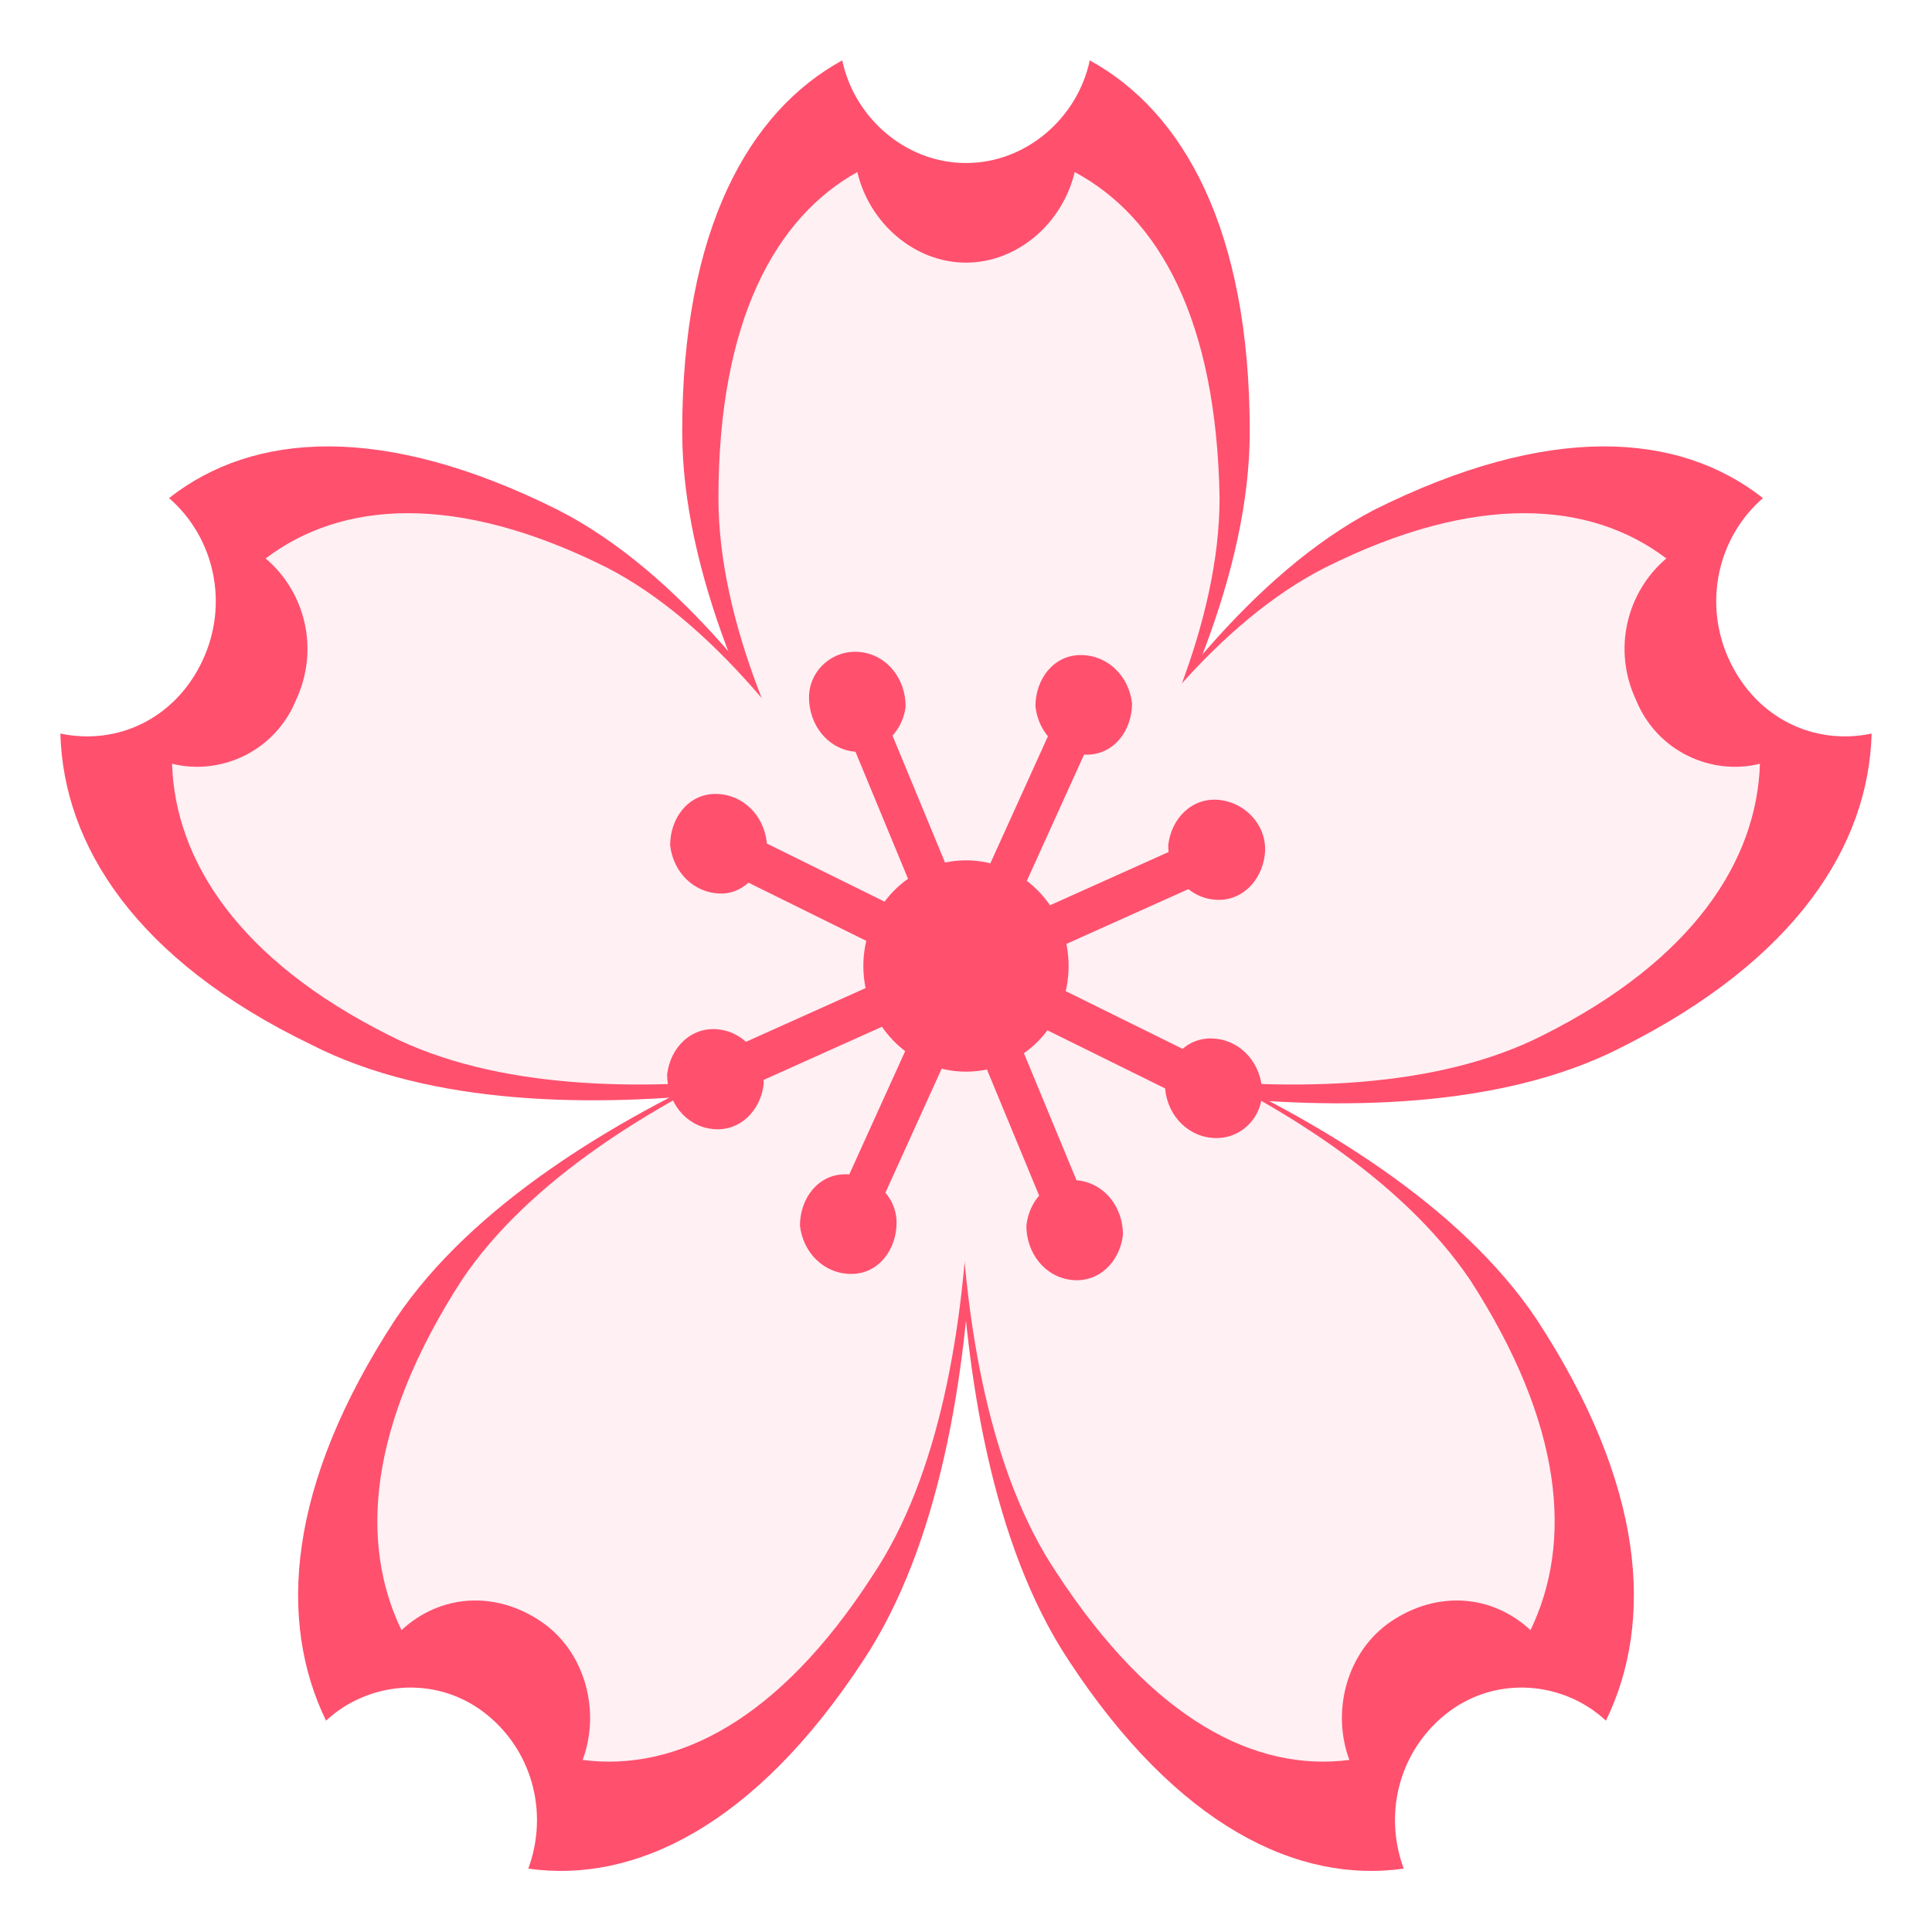
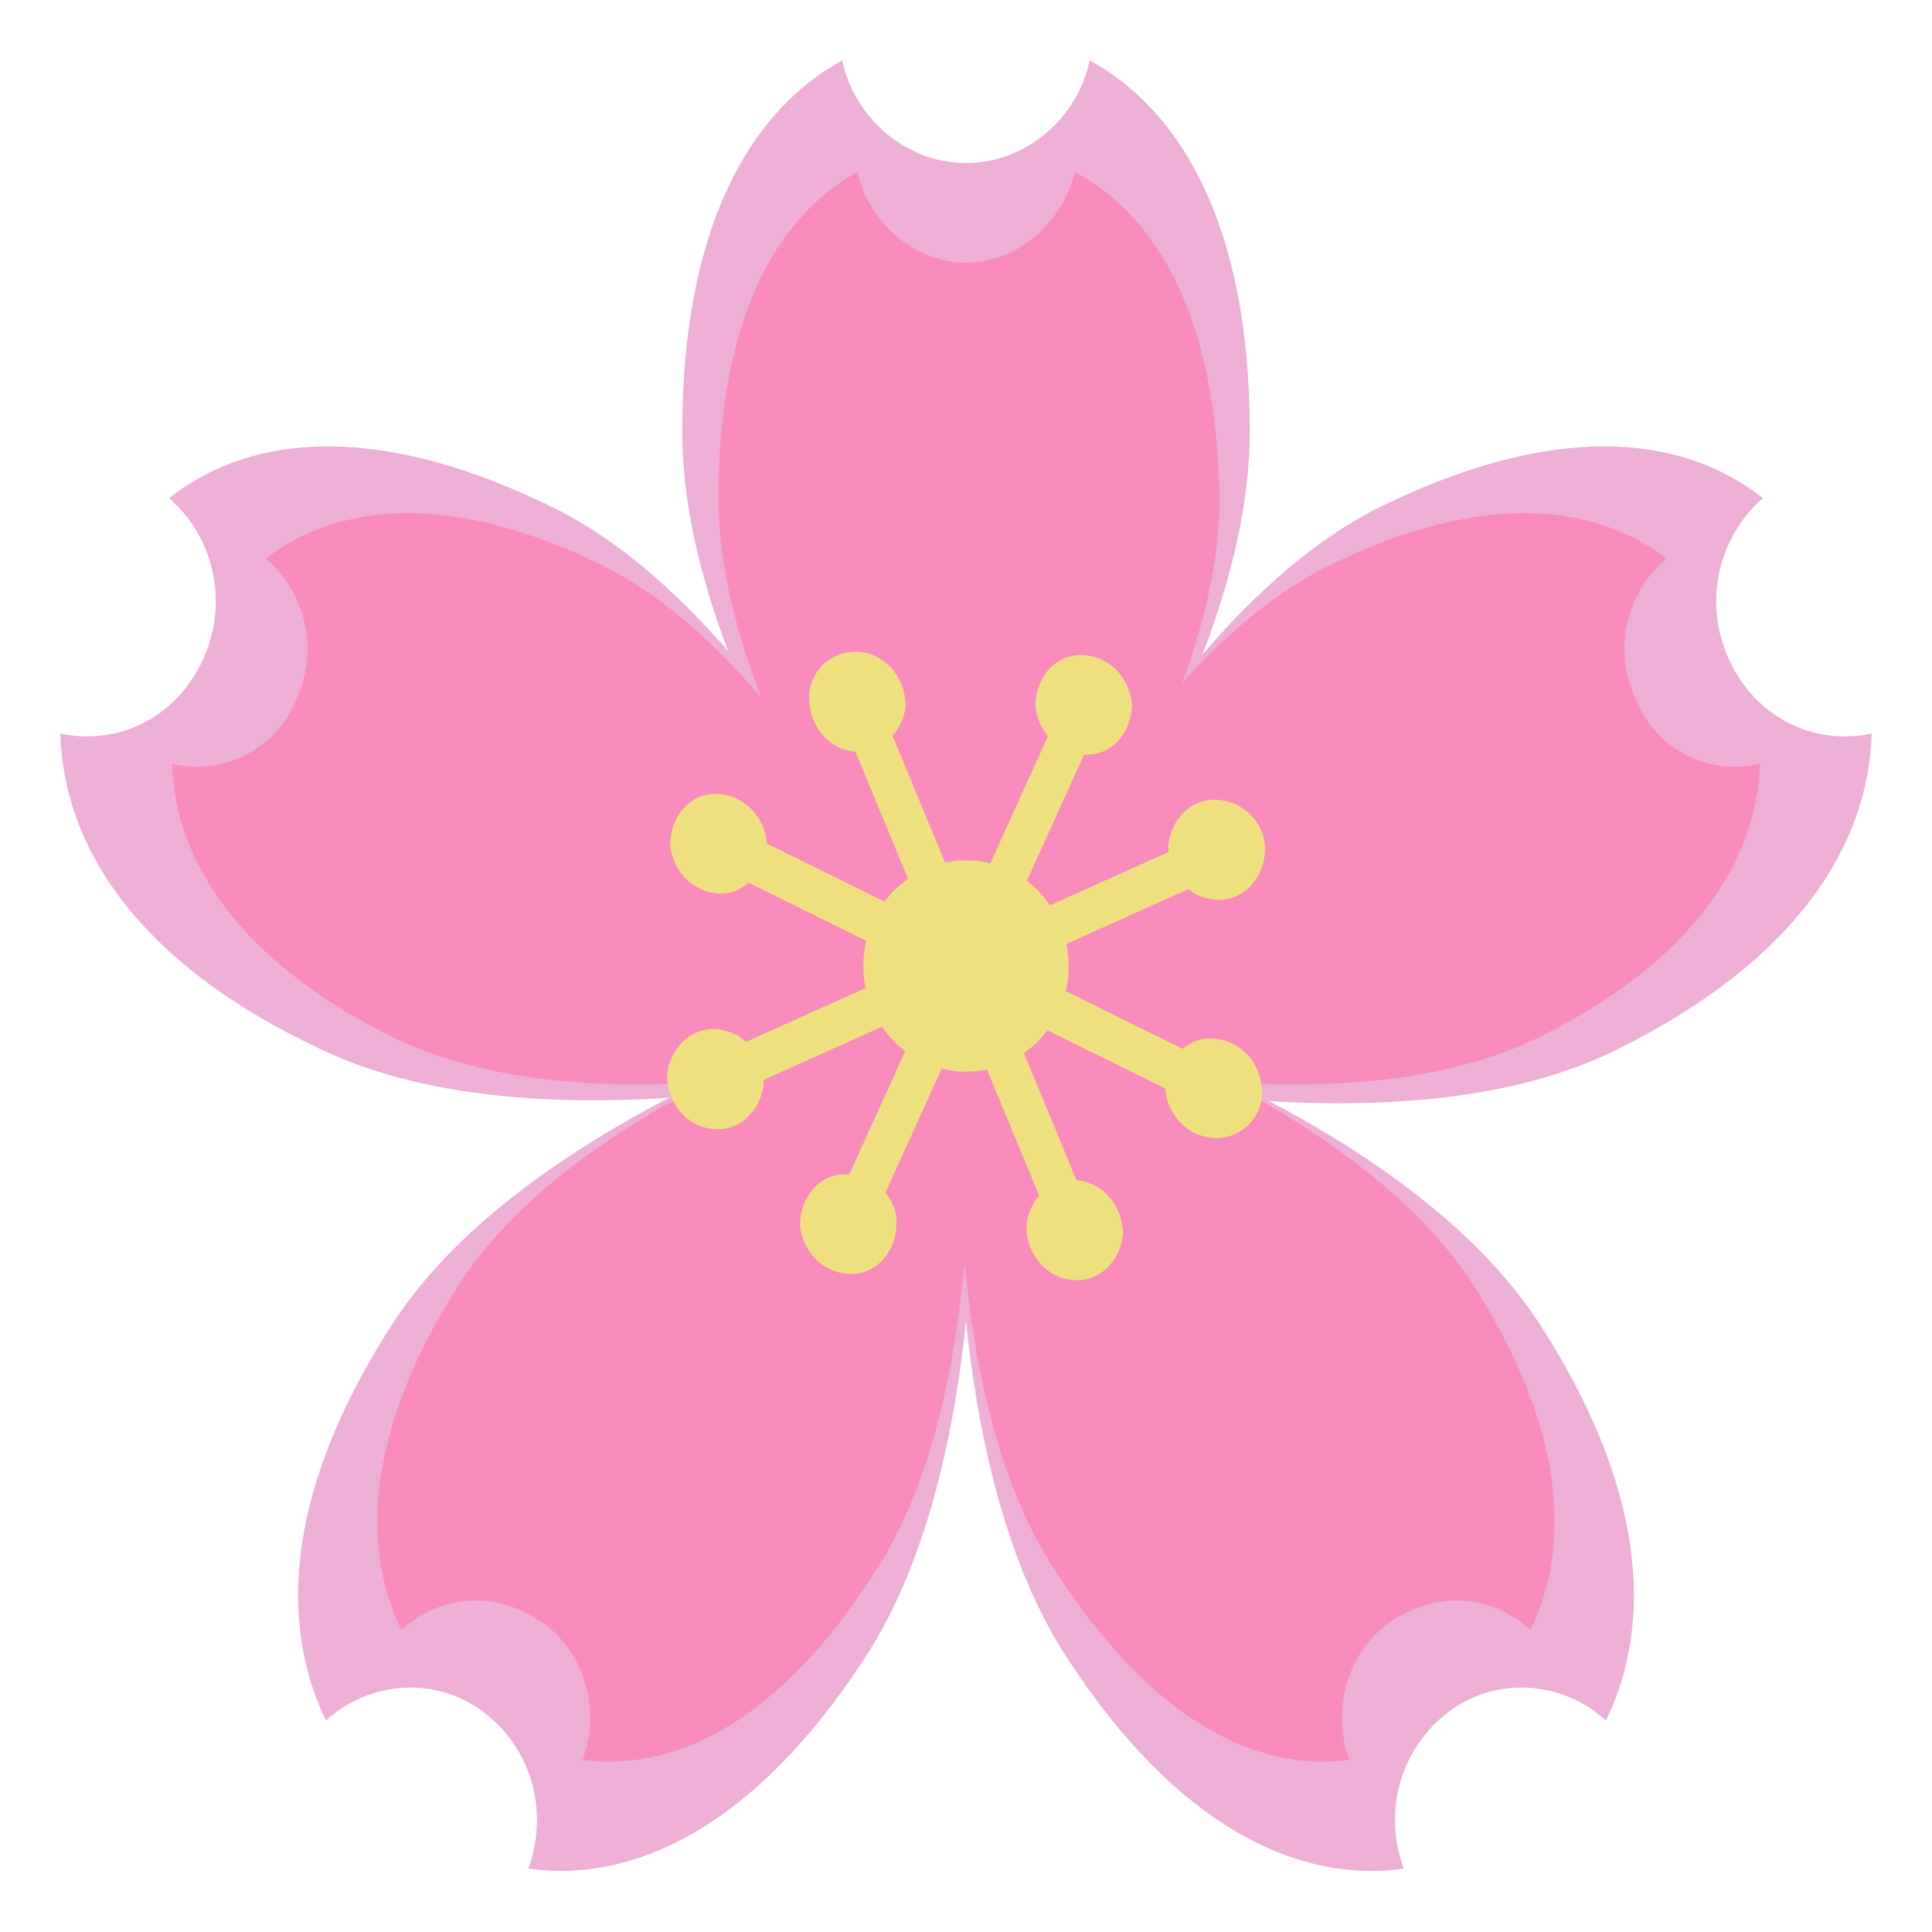
<svg xmlns="http://www.w3.org/2000/svg" width="52" height="52" viewBox="0 0 52 52" fill="none">
-   <path d="M29.331 1.625C29.006 3.169 27.625 4.388 26 4.388C24.375 4.388 22.994 3.169 22.669 1.625C20.15 3.006 18.362 6.175 18.362 11.619C18.362 19.175 26 28.275 26 28.275C26 28.275 33.637 19.175 33.637 11.619C33.637 6.175 31.85 3.006 29.331 1.625Z" fill="#FF506E" />
-   <path d="M50.375 19.744C48.831 20.069 47.288 19.337 46.556 17.794C45.825 16.25 46.231 14.463 47.45 13.406C45.175 11.619 41.681 11.375 36.969 13.731C30.469 17.144 26 28.275 26 28.275C26 28.275 37.131 31.525 43.631 28.194C48.344 25.837 50.294 22.75 50.375 19.744Z" fill="#FF506E" />
-   <path d="M1.625 19.744C3.169 20.069 4.713 19.337 5.444 17.794C6.175 16.25 5.769 14.463 4.55 13.406C6.825 11.619 10.319 11.375 15.031 13.731C21.531 17.062 26 28.194 26 28.194C26 28.194 14.869 31.444 8.369 28.113C3.656 25.837 1.706 22.75 1.625 19.744Z" fill="#FF506E" />
-   <path d="M37.781 50.294C37.212 48.75 37.7 47.044 39 46.069C40.3 45.094 42.087 45.256 43.225 46.312C44.525 43.631 44.281 39.975 41.356 35.506C37.212 29.331 26 26.406 26 26.406C26 26.406 24.619 38.431 28.762 44.688C31.687 49.156 34.937 50.7 37.781 50.294Z" fill="#FF506E" />
-   <path d="M14.219 50.294C14.787 48.75 14.3 47.044 13 46.069C11.7 45.094 9.912 45.256 8.775 46.312C7.475 43.631 7.719 39.975 10.644 35.506C14.787 29.331 26 26.406 26 26.406C26 26.406 27.381 38.431 23.237 44.688C20.312 49.156 17.062 50.7 14.219 50.294Z" fill="#FF506E" />
-   <path d="M28.925 4.631C28.6 6.012 27.381 7.069 26 7.069C24.619 7.069 23.4 6.012 23.075 4.631C20.881 5.85 19.337 8.612 19.337 13.406C19.337 20.069 26.081 28.031 26.081 28.031C26.081 28.031 32.825 20.069 32.825 13.406C32.744 8.612 31.2 5.85 28.925 4.631Z" fill="#FFF0F3" />
-   <path d="M47.369 20.556C46.069 20.881 44.606 20.231 44.038 18.85C43.388 17.469 43.794 15.925 44.85 15.031C42.819 13.488 39.731 13.244 35.669 15.275C29.9 18.2 26 27.95 26 27.95C26 27.95 35.75 30.794 41.519 27.869C45.581 25.837 47.288 23.156 47.369 20.556Z" fill="#FFF0F3" />
-   <path d="M4.631 20.556C5.931 20.881 7.394 20.231 7.963 18.85C8.613 17.469 8.206 15.925 7.15 15.031C9.181 13.488 12.269 13.244 16.331 15.275C22.019 18.2 26 27.95 26 27.95C26 27.95 16.25 30.794 10.481 27.869C6.419 25.837 4.713 23.156 4.631 20.556Z" fill="#FFF0F3" />
-   <path d="M36.319 47.369C35.831 46.069 36.238 44.444 37.456 43.631C38.675 42.819 40.138 42.9 41.194 43.875C42.331 41.519 42.088 38.35 39.569 34.45C35.831 28.925 26 26.325 26 26.325C26 26.325 24.781 36.887 28.438 42.331C31.038 46.312 33.8 47.694 36.319 47.369Z" fill="#FFF0F3" />
-   <path d="M15.681 47.369C16.169 46.069 15.763 44.444 14.544 43.631C13.325 42.819 11.863 42.9 10.806 43.875C9.669 41.519 9.913 38.35 12.431 34.45C16.088 29.006 25.919 26.406 25.919 26.406C25.919 26.406 27.138 36.969 23.481 42.413C20.963 46.312 18.2 47.694 15.681 47.369Z" fill="#FFF0F3" />
-   <path d="M23.319 33.231L22.344 32.744L28.681 18.769L29.656 19.256L23.319 33.231Z" fill="#FF506E" />
-   <path d="M30.469 18.931C30.469 19.663 29.981 20.312 29.25 20.312C28.519 20.312 27.95 19.744 27.869 19.012C27.869 18.281 28.356 17.631 29.087 17.631C29.819 17.631 30.387 18.2 30.469 18.931Z" fill="#FF506E" />
-   <path d="M24.131 32.906C24.131 33.637 23.644 34.288 22.913 34.288C22.181 34.288 21.613 33.719 21.531 32.987C21.531 32.256 22.019 31.606 22.75 31.606C23.481 31.606 24.131 32.175 24.131 32.906Z" fill="#FF506E" />
-   <path d="M19.419 29.575L19.012 28.519L32.581 22.425L32.987 23.481L19.419 29.575Z" fill="#FF506E" />
-   <path d="M34.043 22.994C33.962 23.725 33.393 24.294 32.662 24.212C31.931 24.131 31.443 23.481 31.443 22.75C31.525 22.019 32.093 21.45 32.825 21.531C33.556 21.612 34.125 22.262 34.043 22.994Z" fill="#FF506E" />
-   <path d="M20.556 29.169C20.475 29.9 19.906 30.469 19.175 30.387C18.444 30.306 17.956 29.656 17.956 28.925C18.037 28.194 18.606 27.625 19.337 27.706C20.069 27.788 20.556 28.438 20.556 29.169Z" fill="#FF506E" />
-   <path d="M32.419 29.819L19.094 23.238L19.581 22.181L32.906 28.762L32.419 29.819Z" fill="#FF506E" />
-   <path d="M32.744 30.631C32.012 30.631 31.444 30.062 31.362 29.331C31.362 28.6 31.85 27.95 32.581 27.95C33.312 27.95 33.881 28.519 33.962 29.25C34.044 29.981 33.475 30.631 32.744 30.631Z" fill="#FF506E" />
-   <path d="M19.418 24.05C18.687 24.05 18.118 23.481 18.037 22.75C18.037 22.019 18.525 21.369 19.256 21.369C19.987 21.369 20.556 21.938 20.637 22.669C20.637 23.4 20.068 24.05 19.418 24.05Z" fill="#FF506E" />
-   <path d="M28.437 33.312L22.587 19.175L23.562 18.688L29.412 32.825L28.437 33.312Z" fill="#FF506E" />
-   <path d="M28.844 34.45C28.113 34.369 27.625 33.719 27.625 32.987C27.706 32.256 28.275 31.688 29.006 31.769C29.738 31.85 30.225 32.5 30.225 33.231C30.144 33.962 29.575 34.531 28.844 34.45Z" fill="#FF506E" />
-   <path d="M22.994 20.231C22.262 20.15 21.775 19.5 21.775 18.769C21.775 18.038 22.425 17.469 23.156 17.55C23.887 17.631 24.375 18.281 24.375 19.012C24.294 19.744 23.644 20.312 22.994 20.231Z" fill="#FF506E" />
-   <path d="M26 28.844C27.526 28.844 28.762 27.571 28.762 26C28.762 24.429 27.526 23.156 26 23.156C24.474 23.156 23.237 24.429 23.237 26C23.237 27.571 24.474 28.844 26 28.844Z" fill="#FF506E" />
+   <path d="M29.331 1.625C29.006 3.169 27.625 4.388 26 4.388C24.375 4.388 22.994 3.169 22.669 1.625C20.15 3.006 18.362 6.175 18.362 11.619C18.362 19.175 26 28.275 26 28.275C26 28.275 33.637 19.175 33.637 11.619C33.637 6.175 31.85 3.006 29.331 1.625Z" fill="#EDAFD6" />
+   <path d="M50.375 19.744C48.831 20.069 47.288 19.337 46.556 17.794C45.825 16.25 46.231 14.463 47.45 13.406C45.175 11.619 41.681 11.375 36.969 13.731C30.469 17.144 26 28.275 26 28.275C26 28.275 37.131 31.525 43.631 28.194C48.344 25.837 50.294 22.75 50.375 19.744Z" fill="#EDAFD6" />
+   <path d="M1.625 19.744C3.169 20.069 4.713 19.337 5.444 17.794C6.175 16.25 5.769 14.463 4.55 13.406C6.825 11.619 10.319 11.375 15.031 13.731C21.531 17.062 26 28.194 26 28.194C26 28.194 14.869 31.444 8.369 28.113C3.656 25.837 1.706 22.75 1.625 19.744Z" fill="#EDAFD6" />
+   <path d="M37.781 50.294C37.212 48.75 37.7 47.044 39 46.069C40.3 45.094 42.087 45.256 43.225 46.312C44.525 43.631 44.281 39.975 41.356 35.506C37.212 29.331 26 26.406 26 26.406C26 26.406 24.619 38.431 28.762 44.688C31.687 49.156 34.937 50.7 37.781 50.294Z" fill="#EDAFD6" />
+   <path d="M14.219 50.294C14.787 48.75 14.3 47.044 13 46.069C11.7 45.094 9.912 45.256 8.775 46.312C7.475 43.631 7.719 39.975 10.644 35.506C14.787 29.331 26 26.406 26 26.406C26 26.406 27.381 38.431 23.237 44.688C20.312 49.156 17.062 50.7 14.219 50.294Z" fill="#EDAFD6" />
+   <path d="M28.925 4.631C28.6 6.012 27.381 7.069 26 7.069C24.619 7.069 23.4 6.012 23.075 4.631C20.881 5.85 19.337 8.612 19.337 13.406C19.337 20.069 26.081 28.031 26.081 28.031C26.081 28.031 32.825 20.069 32.825 13.406C32.744 8.612 31.2 5.85 28.925 4.631Z" fill="#F98BBD" />
+   <path d="M47.369 20.556C46.069 20.881 44.606 20.231 44.038 18.85C43.388 17.469 43.794 15.925 44.85 15.031C42.819 13.488 39.731 13.244 35.669 15.275C29.9 18.2 26 27.95 26 27.95C26 27.95 35.75 30.794 41.519 27.869C45.581 25.837 47.288 23.156 47.369 20.556Z" fill="#F98BBD" />
+   <path d="M4.631 20.556C5.931 20.881 7.394 20.231 7.963 18.85C8.613 17.469 8.206 15.925 7.15 15.031C9.181 13.488 12.269 13.244 16.331 15.275C22.019 18.2 26 27.95 26 27.95C26 27.95 16.25 30.794 10.481 27.869C6.419 25.837 4.713 23.156 4.631 20.556Z" fill="#F98BBD" />
+   <path d="M36.319 47.369C35.831 46.069 36.238 44.444 37.456 43.631C38.675 42.819 40.138 42.9 41.194 43.875C42.331 41.519 42.088 38.35 39.569 34.45C35.831 28.925 26 26.325 26 26.325C26 26.325 24.781 36.887 28.438 42.331C31.038 46.312 33.8 47.694 36.319 47.369Z" fill="#F98BBD" />
+   <path d="M15.681 47.369C16.169 46.069 15.763 44.444 14.544 43.631C13.325 42.819 11.863 42.9 10.806 43.875C9.669 41.519 9.913 38.35 12.431 34.45C16.088 29.006 25.919 26.406 25.919 26.406C25.919 26.406 27.138 36.969 23.481 42.413C20.963 46.312 18.2 47.694 15.681 47.369Z" fill="#F98BBD" />
+   <path d="M23.319 33.231L22.344 32.744L28.681 18.769L29.656 19.256L23.319 33.231Z" fill="#EEE07F" />
+   <path d="M30.469 18.931C30.469 19.663 29.981 20.312 29.25 20.312C28.519 20.312 27.95 19.744 27.869 19.012C27.869 18.281 28.356 17.631 29.087 17.631C29.819 17.631 30.387 18.2 30.469 18.931Z" fill="#EEE07F" />
+   <path d="M24.131 32.906C24.131 33.637 23.644 34.288 22.913 34.288C22.181 34.288 21.613 33.719 21.531 32.987C21.531 32.256 22.019 31.606 22.75 31.606C23.481 31.606 24.131 32.175 24.131 32.906Z" fill="#EEE07F" />
+   <path d="M19.419 29.575L19.012 28.519L32.581 22.425L32.987 23.481L19.419 29.575Z" fill="#EEE07F" />
+   <path d="M34.043 22.994C33.962 23.725 33.393 24.294 32.662 24.212C31.931 24.131 31.443 23.481 31.443 22.75C31.525 22.019 32.093 21.45 32.825 21.531C33.556 21.612 34.125 22.262 34.043 22.994Z" fill="#EEE07F" />
+   <path d="M20.556 29.169C20.475 29.9 19.906 30.469 19.175 30.387C18.444 30.306 17.956 29.656 17.956 28.925C18.037 28.194 18.606 27.625 19.337 27.706C20.069 27.788 20.556 28.438 20.556 29.169Z" fill="#EEE07F" />
+   <path d="M32.419 29.819L19.094 23.238L19.581 22.181L32.906 28.762L32.419 29.819Z" fill="#EEE07F" />
+   <path d="M32.744 30.631C32.012 30.631 31.444 30.062 31.362 29.331C31.362 28.6 31.85 27.95 32.581 27.95C33.312 27.95 33.881 28.519 33.962 29.25C34.044 29.981 33.475 30.631 32.744 30.631Z" fill="#EEE07F" />
+   <path d="M19.418 24.05C18.687 24.05 18.118 23.481 18.037 22.75C18.037 22.019 18.525 21.369 19.256 21.369C19.987 21.369 20.556 21.938 20.637 22.669C20.637 23.4 20.068 24.05 19.418 24.05Z" fill="#EEE07F" />
+   <path d="M28.437 33.312L22.587 19.175L23.562 18.688L29.412 32.825L28.437 33.312Z" fill="#EEE07F" />
+   <path d="M28.844 34.45C28.113 34.369 27.625 33.719 27.625 32.987C27.706 32.256 28.275 31.688 29.006 31.769C29.738 31.85 30.225 32.5 30.225 33.231C30.144 33.962 29.575 34.531 28.844 34.45Z" fill="#EEE07F" />
+   <path d="M22.994 20.231C22.262 20.15 21.775 19.5 21.775 18.769C21.775 18.038 22.425 17.469 23.156 17.55C23.887 17.631 24.375 18.281 24.375 19.012C24.294 19.744 23.644 20.312 22.994 20.231Z" fill="#EEE07F" />
+   <path d="M26 28.844C27.526 28.844 28.762 27.571 28.762 26C28.762 24.429 27.526 23.156 26 23.156C24.474 23.156 23.237 24.429 23.237 26C23.237 27.571 24.474 28.844 26 28.844Z" fill="#EEE07F" />
</svg>
